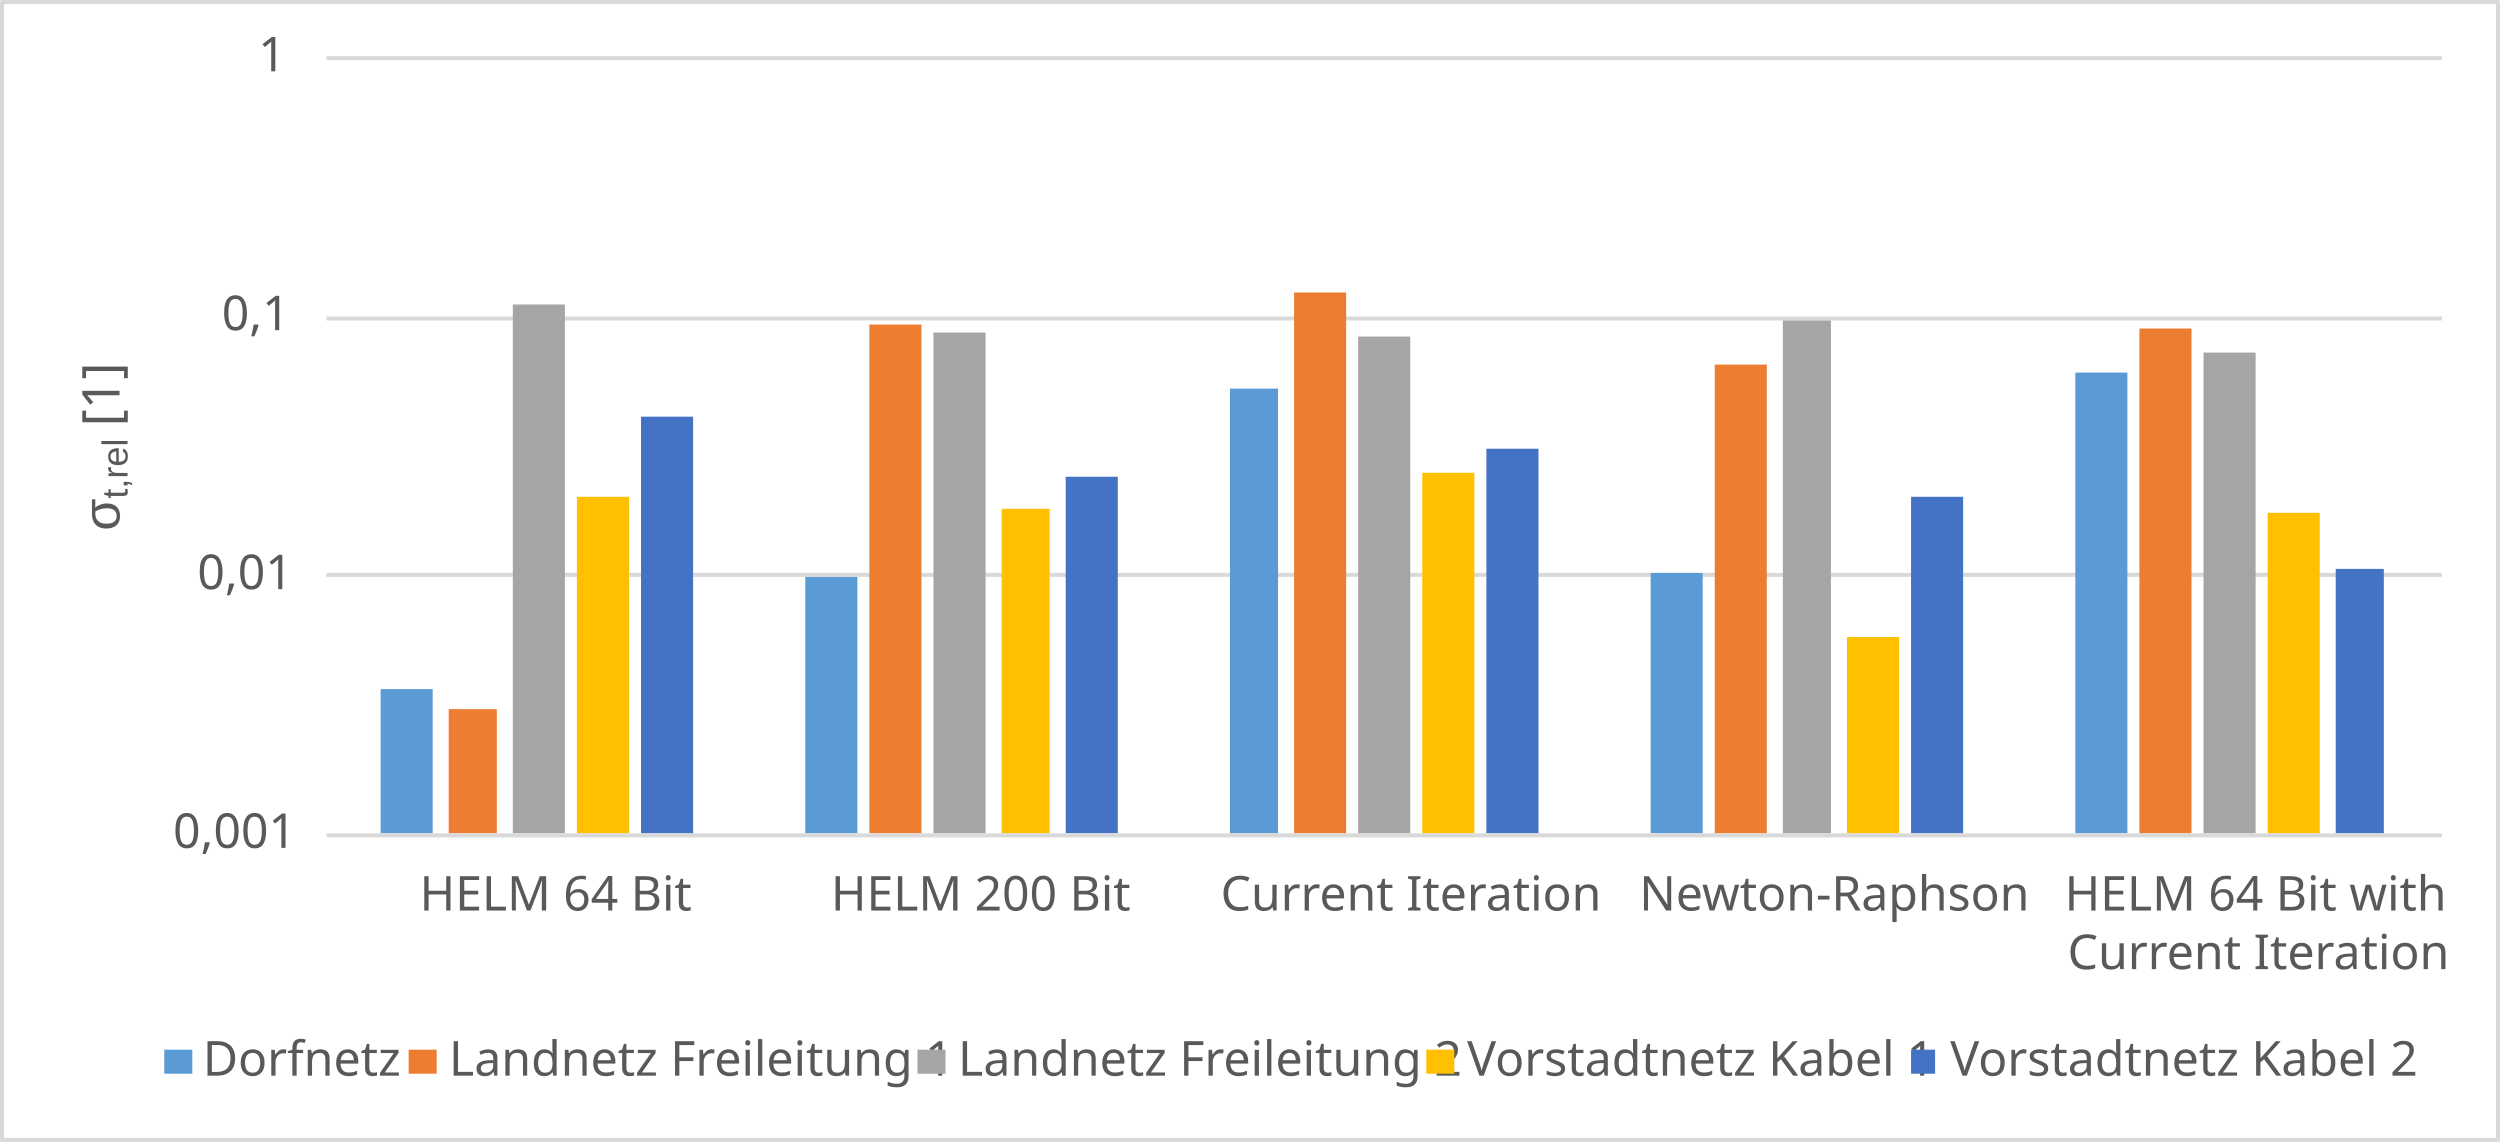
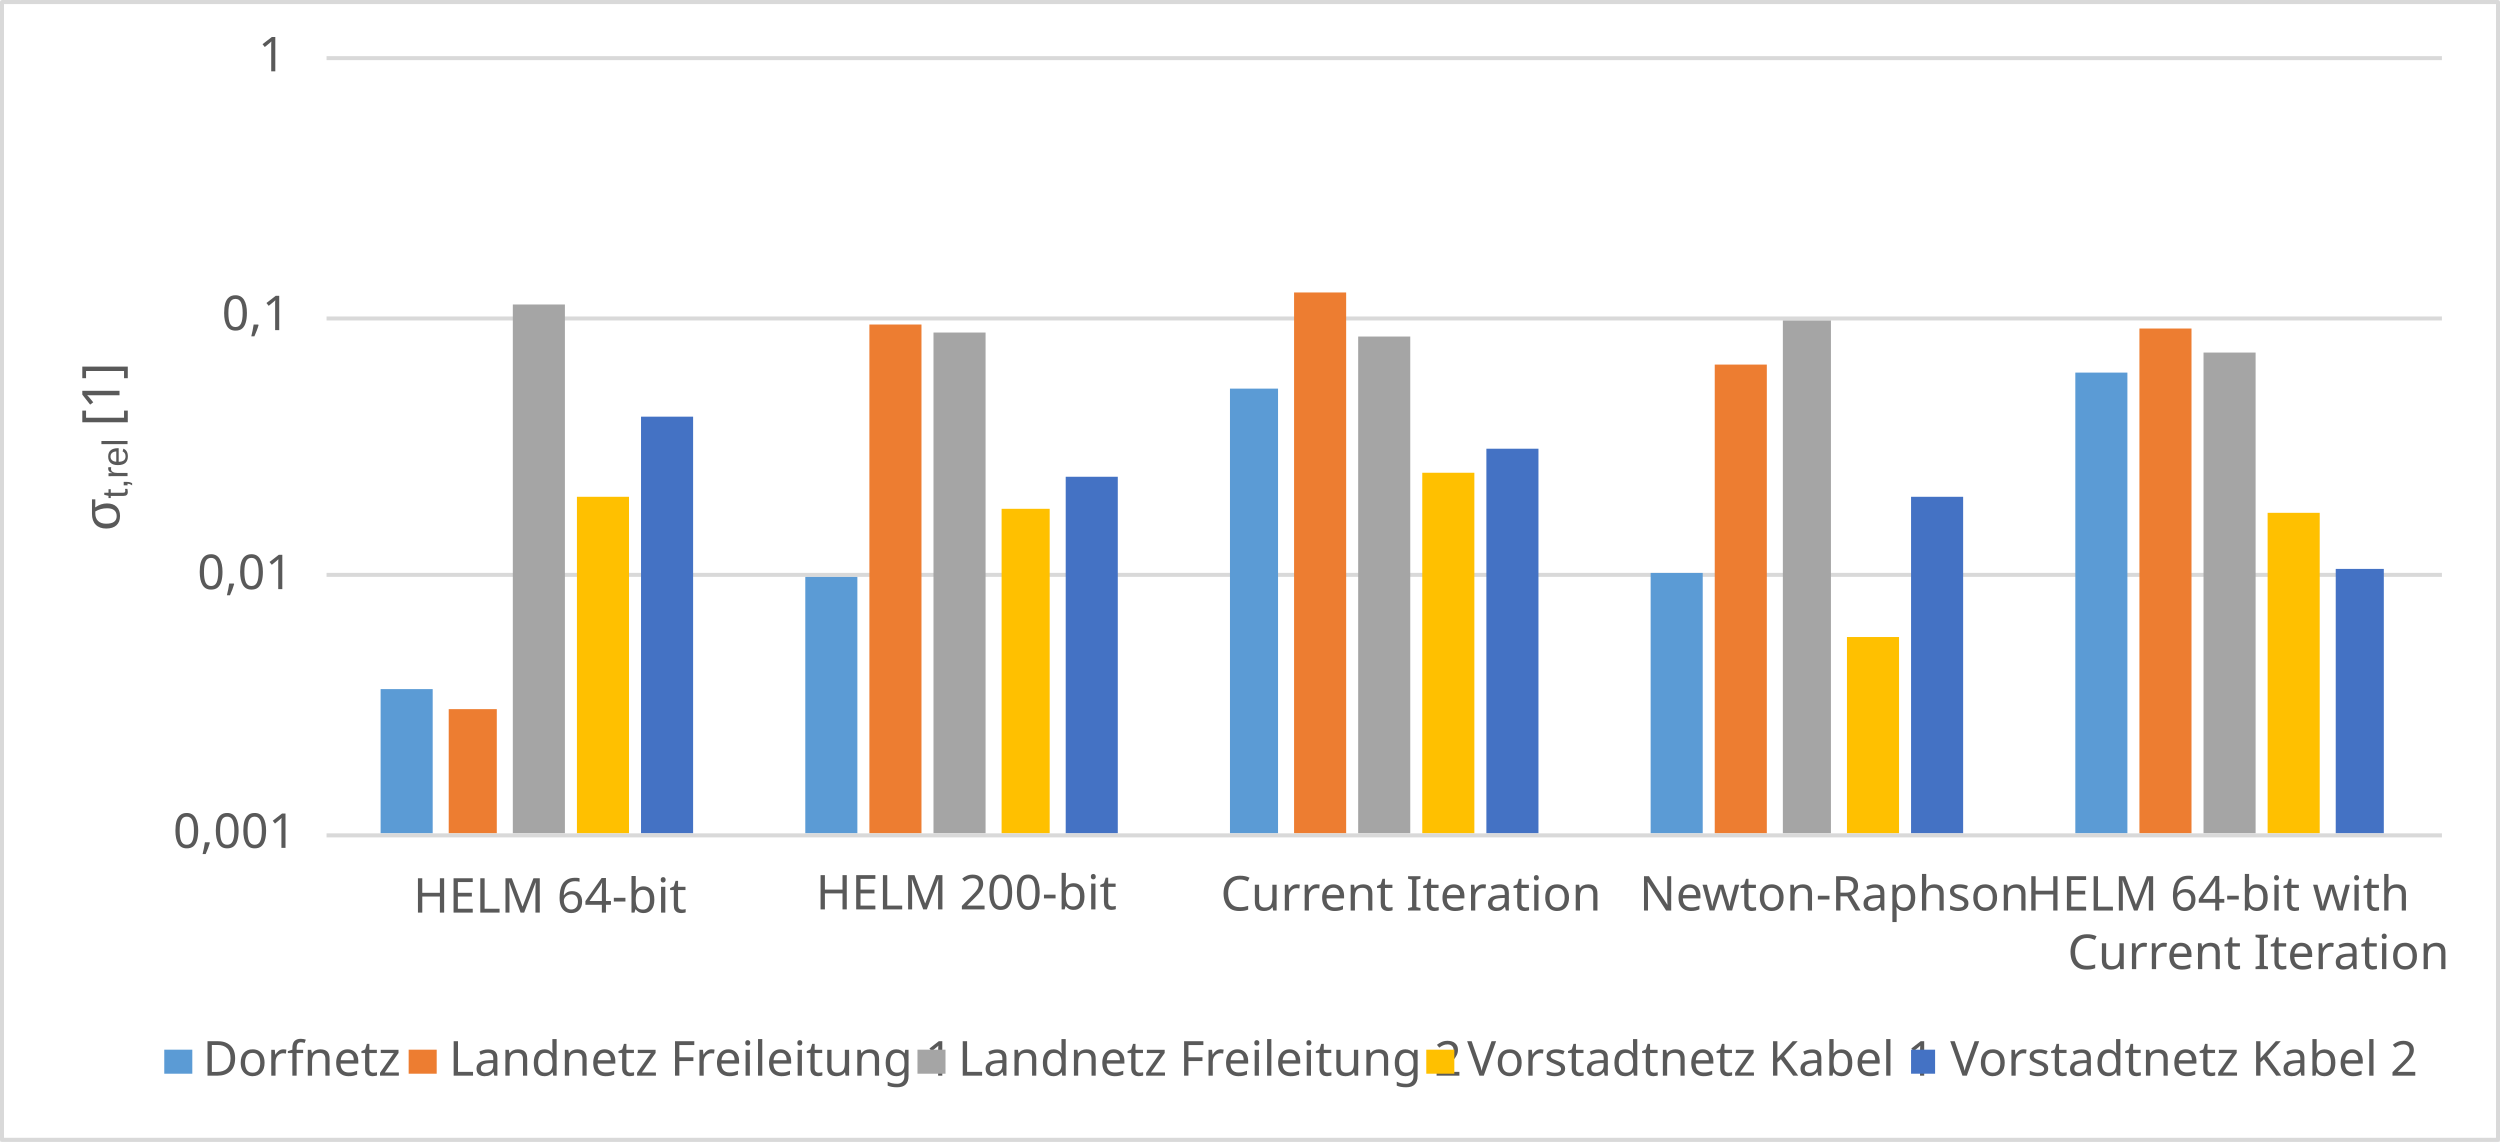
<svg xmlns="http://www.w3.org/2000/svg" id="svg2" version="1.1" width="585.001" height="267.194" xml:space="preserve">
  <defs id="defs6">
    <clipPath clipPathUnits="userSpaceOnUse" id="clipPath32">
      <path d="m 72,507 468,0 0,213 -468,0 0,-213 z" clip-rule="evenodd" id="path34" />
    </clipPath>
    <clipPath clipPathUnits="userSpaceOnUse" id="clipPath44">
      <path d="m 72,507 468,0 0,213 -468,0 0,-213 z" clip-rule="evenodd" id="path46" />
    </clipPath>
    <clipPath clipPathUnits="userSpaceOnUse" id="clipPath56">
      <path d="m 72,507 468,0 0,213 -468,0 0,-213 z" clip-rule="evenodd" id="path58" />
    </clipPath>
    <clipPath clipPathUnits="userSpaceOnUse" id="clipPath68">
      <path d="m 72,507 468,0 0,213 -468,0 0,-213 z" clip-rule="evenodd" id="path70" />
    </clipPath>
    <clipPath clipPathUnits="userSpaceOnUse" id="clipPath80">
      <path d="m 72,507 468,0 0,213 -468,0 0,-213 z" clip-rule="evenodd" id="path82" />
    </clipPath>
    <clipPath clipPathUnits="userSpaceOnUse" id="clipPath92">
      <path d="m 72,507 468,0 0,213 -468,0 0,-213 z" clip-rule="evenodd" id="path94" />
    </clipPath>
    <clipPath clipPathUnits="userSpaceOnUse" id="clipPath104">
      <path d="m 72,507 468,0 0,213 -468,0 0,-213 z" clip-rule="evenodd" id="path106" />
    </clipPath>
    <clipPath clipPathUnits="userSpaceOnUse" id="clipPath116">
      <path d="m 72,507 468,0 0,213 -468,0 0,-213 z" clip-rule="evenodd" id="path118" />
    </clipPath>
    <clipPath clipPathUnits="userSpaceOnUse" id="clipPath128">
      <path d="m 72,507 468,0 0,213 -468,0 0,-213 z" clip-rule="evenodd" id="path130" />
    </clipPath>
    <clipPath clipPathUnits="userSpaceOnUse" id="clipPath140">
      <path d="m 72,507 468,0 0,213 -468,0 0,-213 z" clip-rule="evenodd" id="path142" />
    </clipPath>
    <clipPath clipPathUnits="userSpaceOnUse" id="clipPath152">
      <path d="m 72,507 468,0 0,213 -468,0 0,-213 z" clip-rule="evenodd" id="path154" />
    </clipPath>
    <clipPath clipPathUnits="userSpaceOnUse" id="clipPath164">
      <path d="m 72,507 468,0 0,213 -468,0 0,-213 z" clip-rule="evenodd" id="path166" />
    </clipPath>
    <clipPath clipPathUnits="userSpaceOnUse" id="clipPath176">
      <path d="m 72,507 468,0 0,213 -468,0 0,-213 z" clip-rule="evenodd" id="path178" />
    </clipPath>
    <clipPath clipPathUnits="userSpaceOnUse" id="clipPath190">
      <path d="m 72,507 468,0 0,213 -468,0 0,-213 z" clip-rule="evenodd" id="path192" />
    </clipPath>
    <clipPath clipPathUnits="userSpaceOnUse" id="clipPath204">
      <path d="m 72,507 468,0 0,213 -468,0 0,-213 z" clip-rule="evenodd" id="path206" />
    </clipPath>
    <clipPath clipPathUnits="userSpaceOnUse" id="clipPath218">
      <path d="m 72,507 468,0 0,213 -468,0 0,-213 z" clip-rule="evenodd" id="path220" />
    </clipPath>
    <clipPath clipPathUnits="userSpaceOnUse" id="clipPath232">
      <path d="m 72,507 468,0 0,213 -468,0 0,-213 z" clip-rule="evenodd" id="path234" />
    </clipPath>
    <clipPath clipPathUnits="userSpaceOnUse" id="clipPath246">
      <path d="m 72,507 468,0 0,213 -468,0 0,-213 z" clip-rule="evenodd" id="path248" />
    </clipPath>
    <clipPath clipPathUnits="userSpaceOnUse" id="clipPath258">
      <path d="M 4.397e-6,496.5 612,496.5 612,720 4.397e-6,720 l 0,-223.5 z" clip-rule="evenodd" id="path260" />
+     </clipPath>
+     <clipPath clipPathUnits="userSpaceOnUse" id="clipPath128-5">
+       <path d="m 72,507 468,0 0,213 -468,0 0,-213 z" clip-rule="evenodd" id="path130-0" />
+     </clipPath>
+     <clipPath clipPathUnits="userSpaceOnUse" id="clipPath128-3">
+       <path d="m 72,507 468,0 0,213 -468,0 0,-213 z" clip-rule="evenodd" id="path130-07" />
    </clipPath>
  </defs>
  <g id="g10" transform="matrix(1.25,0,0,-1.25,-89.99953,900)">
    <path d="m 72,507 468,0 0,213 -468,0 0,-213 z" style="fill:#ffffff;fill-opacity:1;fill-rule:evenodd;stroke:none" id="path12" />
    <path d="m 133.13,612.38 396,0 m -396,48 396,0 m -396,48.74 396,0" style="fill:none;stroke:#d9d9d9;stroke-width:0.751;stroke-linecap:butt;stroke-linejoin:round;stroke-miterlimit:10;stroke-opacity:1;stroke-dasharray:none" id="path14" />
    <path d="m 143.25,591 9.75,0 0,-27 -9.75,0 0,27 z m 79.5,21 9.75,0 0,-48 -9.75,0 0,48 z m 79.5,35.25 9,0 0,-83.25 -9,0 0,83.25 z m 78.75,-34.5 9.75,0 0,-48.75 -9.75,0 0,48.75 z m 79.5,37.5 9.75,0 0,-86.25 -9.75,0 0,86.25 z" style="fill:#5b9bd5;fill-opacity:1;fill-rule:nonzero;stroke:none" id="path16" />
    <path d="m 156,587.25 9,0 0,-23.25 -9,0 0,23.25 z m 78.75,72 9.75,0 0,-95.25 -9.75,0 0,95.25 z m 79.5,6 9.75,0 0,-101.25 -9.75,0 0,101.25 z m 78.75,-13.5 9.75,0 0,-87.75 -9.75,0 0,87.75 z m 79.5,6.75 9.75,0 0,-94.5 -9.75,0 0,94.5 z" style="fill:#ed7d31;fill-opacity:1;fill-rule:nonzero;stroke:none" id="path18" />
    <path d="m 168,663 9.75,0 0,-99 -9.75,0 0,99 z m 78.75,-5.25 9.75,0 0,-93.75 -9.75,0 0,93.75 z m 79.5,-0.75 9.75,0 0,-93 -9.75,0 0,93 z m 79.5,3 9,0 0,-96 -9,0 0,96 z m 78.75,-6 9.75,0 0,-90 -9.75,0 0,90 z" style="fill:#a5a5a5;fill-opacity:1;fill-rule:nonzero;stroke:none" id="path20" />
    <path d="m 180,627 9.75,0 0,-63 -9.75,0 0,63 z m 79.5,-2.25 9,0 0,-60.75 -9,0 0,60.75 z m 78.75,6.75 9.75,0 0,-67.5 -9.75,0 0,67.5 z m 79.5,-30.75 9.75,0 0,-36.75 -9.75,0 0,36.75 z m 78.75,23.25 9.75,0 0,-60 -9.75,0 0,60 z" style="fill:#ffc000;fill-opacity:1;fill-rule:nonzero;stroke:none" id="path22" />
    <path d="m 192,642 9.75,0 0,-78 -9.75,0 0,78 z m 79.5,-11.25 9.75,0 0,-66.75 -9.75,0 0,66.75 z m 78.75,5.25 9.75,0 0,-72 -9.75,0 0,72 z m 79.5,-9 9.75,0 0,-63 -9.75,0 0,63 z m 79.5,-13.5 9,0 0,-49.5 -9,0 0,49.5 z" style="fill:#4472c4;fill-opacity:1;fill-rule:nonzero;stroke:none" id="path24" />
    <path d="m 133.13,563.62 396,0" style="fill:none;stroke:#d9d9d9;stroke-width:0.751;stroke-linecap:butt;stroke-linejoin:round;stroke-miterlimit:10;stroke-opacity:1;stroke-dasharray:none" id="path26" />
    <g id="g28">
      <g id="g30" clip-path="url(#clipPath32)">
        <text transform="matrix(1,0,0,-1,104.4,561.28)" id="text36">
          <tspan style="font-size:9px;font-variant:normal;font-weight:normal;writing-mode:lr-tb;fill:#595959;fill-opacity:1;fill-rule:nonzero;stroke:none;font-family:Calibri;-inkscape-font-specification:Calibri" x="0 4.5 6.75 11.25 15.75" y="0" id="tspan38">0,001</tspan>
        </text>
      </g>
    </g>
    <g id="g40">
      <g id="g42" clip-path="url(#clipPath44)">
        <text transform="matrix(1,0,0,-1,108.95,609.72)" id="text48">
          <tspan style="font-size:9px;font-variant:normal;font-weight:normal;writing-mode:lr-tb;fill:#595959;fill-opacity:1;fill-rule:nonzero;stroke:none;font-family:Calibri;-inkscape-font-specification:Calibri" x="0 4.527 6.777 11.304" y="0" id="tspan50">0,01</tspan>
        </text>
      </g>
    </g>
    <g id="g52">
      <g id="g54" clip-path="url(#clipPath56)">
        <text transform="matrix(1,0,0,-1,113.52,658.2)" id="text60">
          <tspan style="font-size:9px;font-variant:normal;font-weight:normal;writing-mode:lr-tb;fill:#595959;fill-opacity:1;fill-rule:nonzero;stroke:none;font-family:Calibri;-inkscape-font-specification:Calibri" x="0 4.5 6.75" y="0" id="tspan62">0,1</tspan>
        </text>
      </g>
    </g>
    <g id="g64">
      <g id="g66" clip-path="url(#clipPath68)">
        <text transform="matrix(1,0,0,-1,120.35,706.65)" id="text72">
          <tspan style="font-size:9px;font-variant:normal;font-weight:normal;writing-mode:lr-tb;fill:#595959;fill-opacity:1;fill-rule:nonzero;stroke:none;font-family:Calibri;-inkscape-font-specification:Calibri" x="0" y="0" id="tspan74">1</tspan>
        </text>
      </g>
    </g>
-     <g id="g76">
-       <g id="g78" clip-path="url(#clipPath80)">
-         <text transform="matrix(1,0,0,-1,150.55,549.55)" id="text84">
-           <tspan style="font-size:9px;font-variant:normal;font-weight:normal;writing-mode:lr-tb;fill:#595959;fill-opacity:1;fill-rule:nonzero;stroke:none;font-family:Calibri;-inkscape-font-specification:Calibri" x="0 5.247 9.738 13.491 21.735 23.238 27.738 32.976 34.479 39.717 41.958" y="0" id="tspan86">HELM 64 Bit</tspan>
-         </text>
-       </g>
-     </g>
-     <g id="g88">
-       <g id="g90" clip-path="url(#clipPath92)">
-         <text transform="matrix(1,0,0,-1,227.55,549.55)" id="text96">
-           <tspan style="font-size:9px;font-variant:normal;font-weight:normal;writing-mode:lr-tb;fill:#595959;fill-opacity:1;fill-rule:nonzero;stroke:none;font-family:Calibri;-inkscape-font-specification:Calibri" x="0 5.247 9.738 13.491 21.735 23.238 27.738 32.976 37.476 38.979 44.217 46.458" y="0" id="tspan98">HELM 200 Bit</tspan>
-         </text>
-       </g>
-     </g>
    <g id="g100">
      <g id="g102" clip-path="url(#clipPath104)">
        <text transform="matrix(1,0,0,-1,300.5,549.55)" id="text108">
          <tspan style="font-size:9px;font-variant:normal;font-weight:normal;writing-mode:lr-tb;fill:#595959;fill-opacity:1;fill-rule:nonzero;stroke:none;font-family:Calibri;-inkscape-font-specification:Calibri" x="0 4.5 9.738 12.735 15.732 20.214 24.732 27.747 29.97 32.238 35.217 39.699 42.714 47.205 50.22 52.443 56.943" y="0" id="tspan110">Current Iteration</tspan>
        </text>
      </g>
    </g>
    <g id="g112">
      <g id="g114" clip-path="url(#clipPath116)">
        <text transform="matrix(1,0,0,-1,378.88,549.55)" id="text120">
          <tspan style="font-size:9px;font-variant:normal;font-weight:normal;writing-mode:lr-tb;fill:#595959;fill-opacity:1;fill-rule:nonzero;stroke:none;font-family:Calibri;-inkscape-font-specification:Calibri" x="0 6.012 10.53 16.551 19.566 24.813 29.34 32.328 36.855 41.373 45.9 51.165 54.162 59.427" y="0" id="tspan122">Newton-Raphson</tspan>
        </text>
      </g>
    </g>
    <g id="g124">
      <g id="g126" clip-path="url(#clipPath128)">
-         <text transform="matrix(1,0,0,-1,458.5,549.55)" id="text132">
-           <tspan style="font-size:9px;font-variant:normal;font-weight:normal;writing-mode:lr-tb;fill:#595959;fill-opacity:1;fill-rule:nonzero;stroke:none;font-family:Calibri;-inkscape-font-specification:Calibri" x="0 5.274 9.792 13.545 21.807 23.31 27.837 33.102 34.605 39.87 42.111 45.126 46.611 53.379 55.62 58.635" y="0" id="tspan134">HELM 64 Bit with</tspan>
+         <text transform="scale(1,-1)" id="text132" x="451.381" y="-549.55">
+           <tspan style="font-size:9px;font-variant:normal;font-weight:normal;writing-mode:lr-tb;fill:#595959;fill-opacity:1;fill-rule:nonzero;stroke:none;font-family:Calibri;-inkscape-font-specification:Calibri" x="451.381" y="-549.55" id="tspan134">HELM 64-bit with</tspan>
        </text>
      </g>
    </g>
    <g id="g136">
      <g id="g138" clip-path="url(#clipPath140)">
        <text transform="matrix(1,0,0,-1,459.05,538.58)" id="text144">
          <tspan style="font-size:9.025px;font-variant:normal;font-weight:normal;writing-mode:lr-tb;fill:#595959;fill-opacity:1;fill-rule:nonzero;stroke:none;font-family:Calibri;-inkscape-font-specification:Calibri" x="0 4.503 9.747 12.743 15.74 20.234 24.738 27.761 29.981 32.255 35.234 39.728 42.733 47.228 50.251 52.471 56.975" y="0" id="tspan146">Current Iteration</tspan>
        </text>
      </g>
    </g>
    <g id="g148">
      <g id="g150" clip-path="url(#clipPath152)">
        <text transform="matrix(-4.4e-8,1,1,4.4e-8,94.375,620.65)" id="text156">
          <tspan style="font-size:9.75px;font-variant:normal;font-weight:normal;writing-mode:lr-tb;fill:#595959;fill-opacity:1;fill-rule:nonzero;stroke:none;font-family:Arial;-inkscape-font-specification:Arial" x="0" y="0" id="tspan158">σ</tspan>
        </text>
      </g>
    </g>
    <g id="g160">
      <g id="g162" clip-path="url(#clipPath164)">
        <text transform="matrix(-4.4e-8,1,1,4.4e-8,95.875,626.65)" id="text168">
          <tspan style="font-size:6.75px;font-variant:normal;font-weight:normal;writing-mode:lr-tb;fill:#595959;fill-opacity:1;fill-rule:nonzero;stroke:none;font-family:Arial;-inkscape-font-specification:Arial" x="0 2.241 4.482 6.73 10.483" y="0" id="tspan170">t,rel</tspan>
        </text>
      </g>
    </g>
    <g id="g172">
      <g id="g174" clip-path="url(#clipPath176)">
        <text transform="matrix(-4.4e-8,1,1,4.4e-8,94.375,640.17)" id="text180">
          <tspan style="font-size:9.75px;font-variant:normal;font-weight:normal;writing-mode:lr-tb;fill:#595959;fill-opacity:1;fill-rule:nonzero;stroke:none;font-family:Calibri;-inkscape-font-specification:Calibri" x="0 2.993 8.239" y="0" id="tspan182">[1]</tspan>
        </text>
      </g>
    </g>
    <path d="m 102.75,519 5.25,0 0,4.5 -5.25,0 0,-4.5 z" style="fill:#5b9bd5;fill-opacity:1;fill-rule:evenodd;stroke:none" id="path184" />
    <g id="g186">
      <g id="g188" clip-path="url(#clipPath190)">
        <text transform="matrix(1,0,0,-1,109.97,518.63)" id="text194">
          <tspan style="font-size:9.025px;font-variant:normal;font-weight:normal;writing-mode:lr-tb;fill:#595959;fill-opacity:1;fill-rule:nonzero;stroke:none;font-family:Calibri;-inkscape-font-specification:Calibri" x="0 5.271 10.532 13.528 16.516 21.019 25.514 28.537" y="0" id="tspan196">Dorfnetz</tspan>
        </text>
      </g>
    </g>
    <path d="m 148.5,519 5.25,0 0,4.5 -5.25,0 0,-4.5 z" style="fill:#ed7d31;fill-opacity:1;fill-rule:evenodd;stroke:none" id="path198" />
    <g id="g200">
      <g id="g202" clip-path="url(#clipPath204)">
        <text transform="matrix(1,0,0,-1,156.05,518.63)" id="text208">
          <tspan style="font-size:9.025px;font-variant:normal;font-weight:normal;writing-mode:lr-tb;fill:#595959;fill-opacity:1;fill-rule:nonzero;stroke:none;font-family:Calibri;-inkscape-font-specification:Calibri" x="0 3.754 8.249 12.752 17.256 22.499 26.994 30.017 32.995 35.234 39.728 42.724 47.219 49.466 50.964 55.459 57.706 60.729 65.206 70.449 74.204 76.442" y="0" id="tspan210">Landnetz Freileitung 1</tspan>
        </text>
      </g>
    </g>
    <path d="m 243.75,519 5.25,0 0,4.5 -5.25,0 0,-4.5 z" style="fill:#a5a5a5;fill-opacity:1;fill-rule:evenodd;stroke:none" id="path212" />
    <g id="g214">
      <g id="g216" clip-path="url(#clipPath218)">
        <text transform="matrix(1,0,0,-1,251.35,518.63)" id="text222">
          <tspan style="font-size:9.025px;font-variant:normal;font-weight:normal;writing-mode:lr-tb;fill:#595959;fill-opacity:1;fill-rule:nonzero;stroke:none;font-family:Calibri;-inkscape-font-specification:Calibri" x="0 3.754 8.249 12.752 17.256 22.499 26.994 30.017 32.995 35.234 39.728 42.724 47.219 49.466 50.964 55.459 57.706 60.729 65.206 70.449 74.204 76.442" y="0" id="tspan224">Landnetz Freileitung 2</tspan>
        </text>
      </g>
    </g>
    <path d="m 339,519 5.25,0 0,4.5 -5.25,0 0,-4.5 z" style="fill:#ffc000;fill-opacity:1;fill-rule:evenodd;stroke:none" id="path226" />
    <g id="g228">
      <g id="g230" clip-path="url(#clipPath232)">
        <text transform="matrix(1,0,0,-1,346.65,518.63)" id="text236">
          <tspan style="font-size:9.025px;font-variant:normal;font-weight:normal;writing-mode:lr-tb;fill:#595959;fill-opacity:1;fill-rule:nonzero;stroke:none;font-family:Calibri;-inkscape-font-specification:Calibri" x="0 5.244 9.747 12.743 16.489 19.512 23.979 28.483 31.506 35.983 40.477 43.501 47.228 49.466 53.97 58.464 62.967 67.462 69.709 71.947" y="0" id="tspan238">Vorstadtnetz Kabel 1</tspan>
        </text>
      </g>
    </g>
    <path d="m 429.75,519 4.5,0 0,4.5 -4.5,0 0,-4.5 z" style="fill:#4472c4;fill-opacity:1;fill-rule:evenodd;stroke:none" id="path240" />
    <g id="g242">
      <g id="g244" clip-path="url(#clipPath246)">
        <text transform="matrix(1,0,0,-1,437.08,518.63)" id="text250">
          <tspan style="font-size:9.025px;font-variant:normal;font-weight:normal;writing-mode:lr-tb;fill:#595959;fill-opacity:1;fill-rule:nonzero;stroke:none;font-family:Calibri;-inkscape-font-specification:Calibri" x="0 5.244 9.747 12.743 16.489 19.512 23.979 28.483 31.506 35.983 40.477 43.501 47.228 49.466 53.97 58.464 62.967 67.462 69.709 71.947" y="0" id="tspan252">Vorstadtnetz Kabel 2</tspan>
        </text>
      </g>
    </g>
    <g id="g254">
      <g id="g256" clip-path="url(#clipPath258)">
        <path d="m 72.375,506.62 467.25,0 0,213 -467.25,0 0,-213 z" style="fill:none;stroke:#d9d9d9;stroke-width:0.751;stroke-linecap:butt;stroke-linejoin:round;stroke-miterlimit:10;stroke-opacity:1;stroke-dasharray:none" id="path262" />
      </g>
    </g>
+     <g transform="translate(-306.1728,-0.980286)" id="g124-2">
+       <g id="g126-8" clip-path="url(#clipPath128-3)">
+         <text transform="scale(1,-1)" id="text132-7" x="455.534" y="-550.143">
+           <tspan style="font-size:9px;font-variant:normal;font-weight:normal;writing-mode:lr-tb;fill:#595959;fill-opacity:1;fill-rule:nonzero;stroke:none;font-family:Calibri;-inkscape-font-specification:Calibri" x="455.534" y="-550.143" id="tspan134-4">HELM 64-bit</tspan>
+         </text>
+       </g>
+     </g>
+     <text style="font-size:12px" id="text132-7-0" x="224.735" y="-549.756" transform="scale(1,-1)">
+       <tspan style="font-size:9px;font-variant:normal;font-weight:normal;writing-mode:lr-tb;fill:#595959;fill-opacity:1;fill-rule:nonzero;stroke:none;font-family:Calibri;-inkscape-font-specification:Calibri" x="224.735" y="-549.756" id="tspan134-4-1">HELM 200-bit</tspan>
+     </text>
  </g>
</svg>
